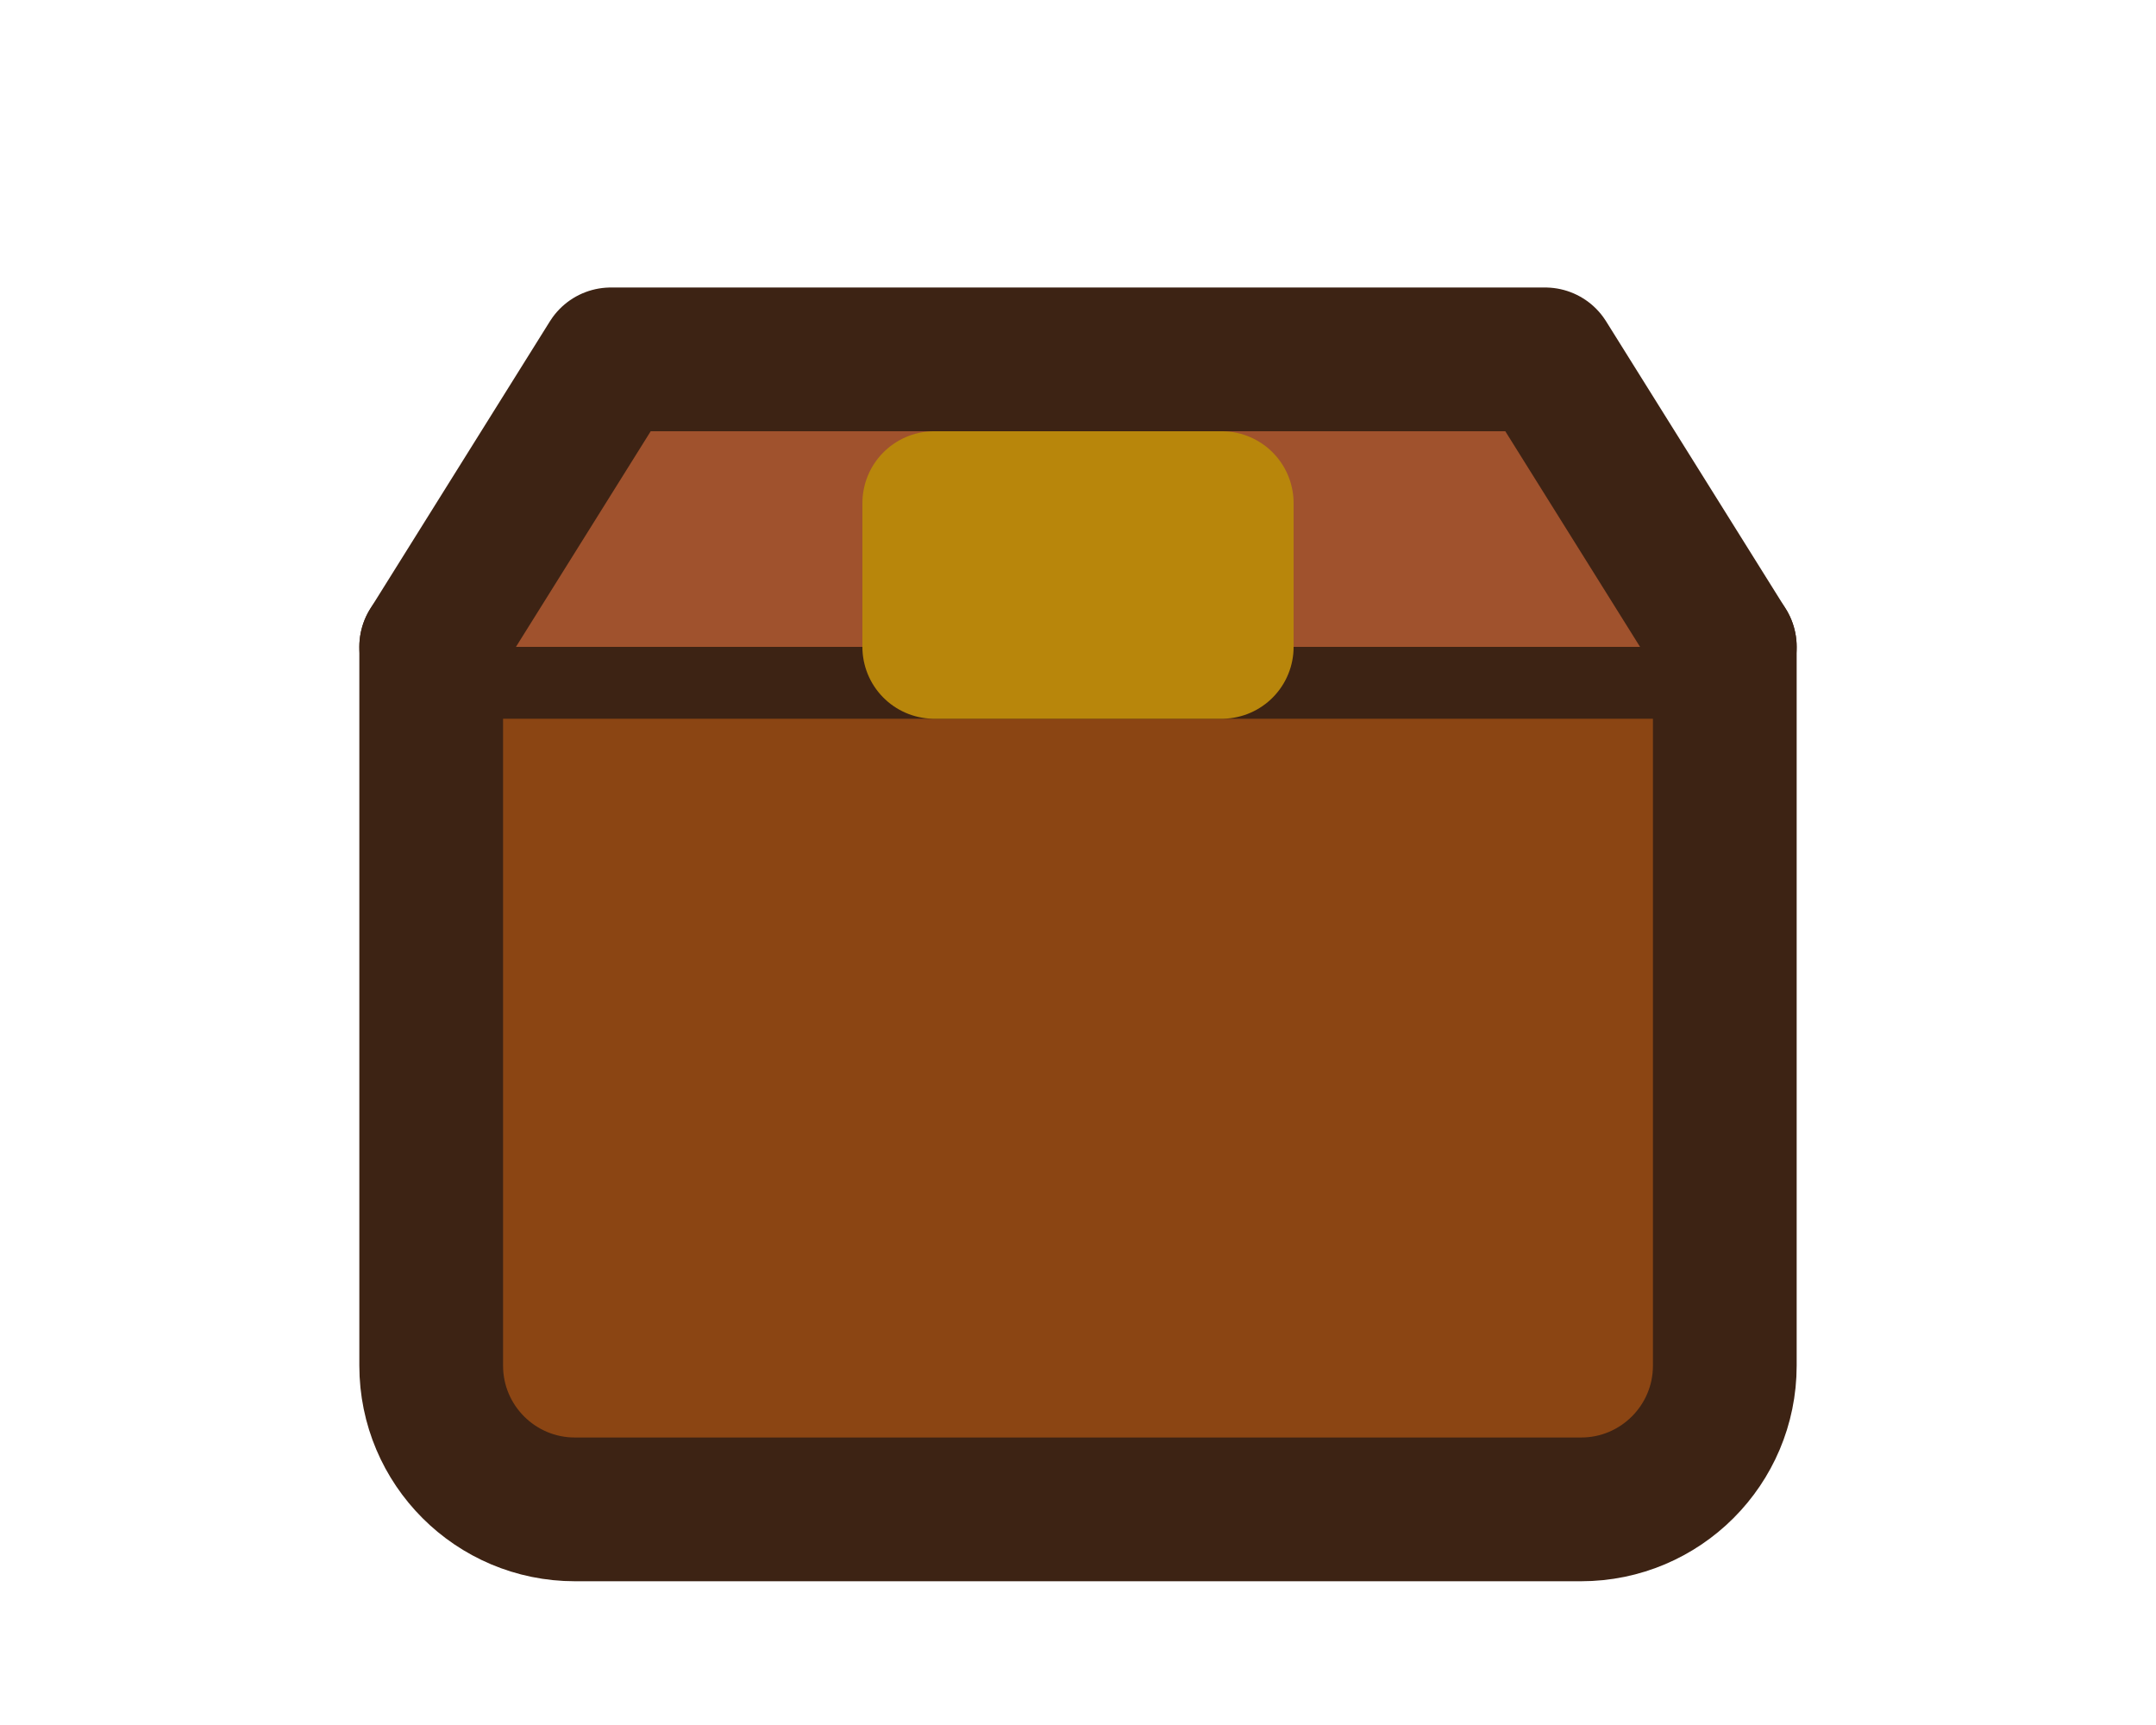
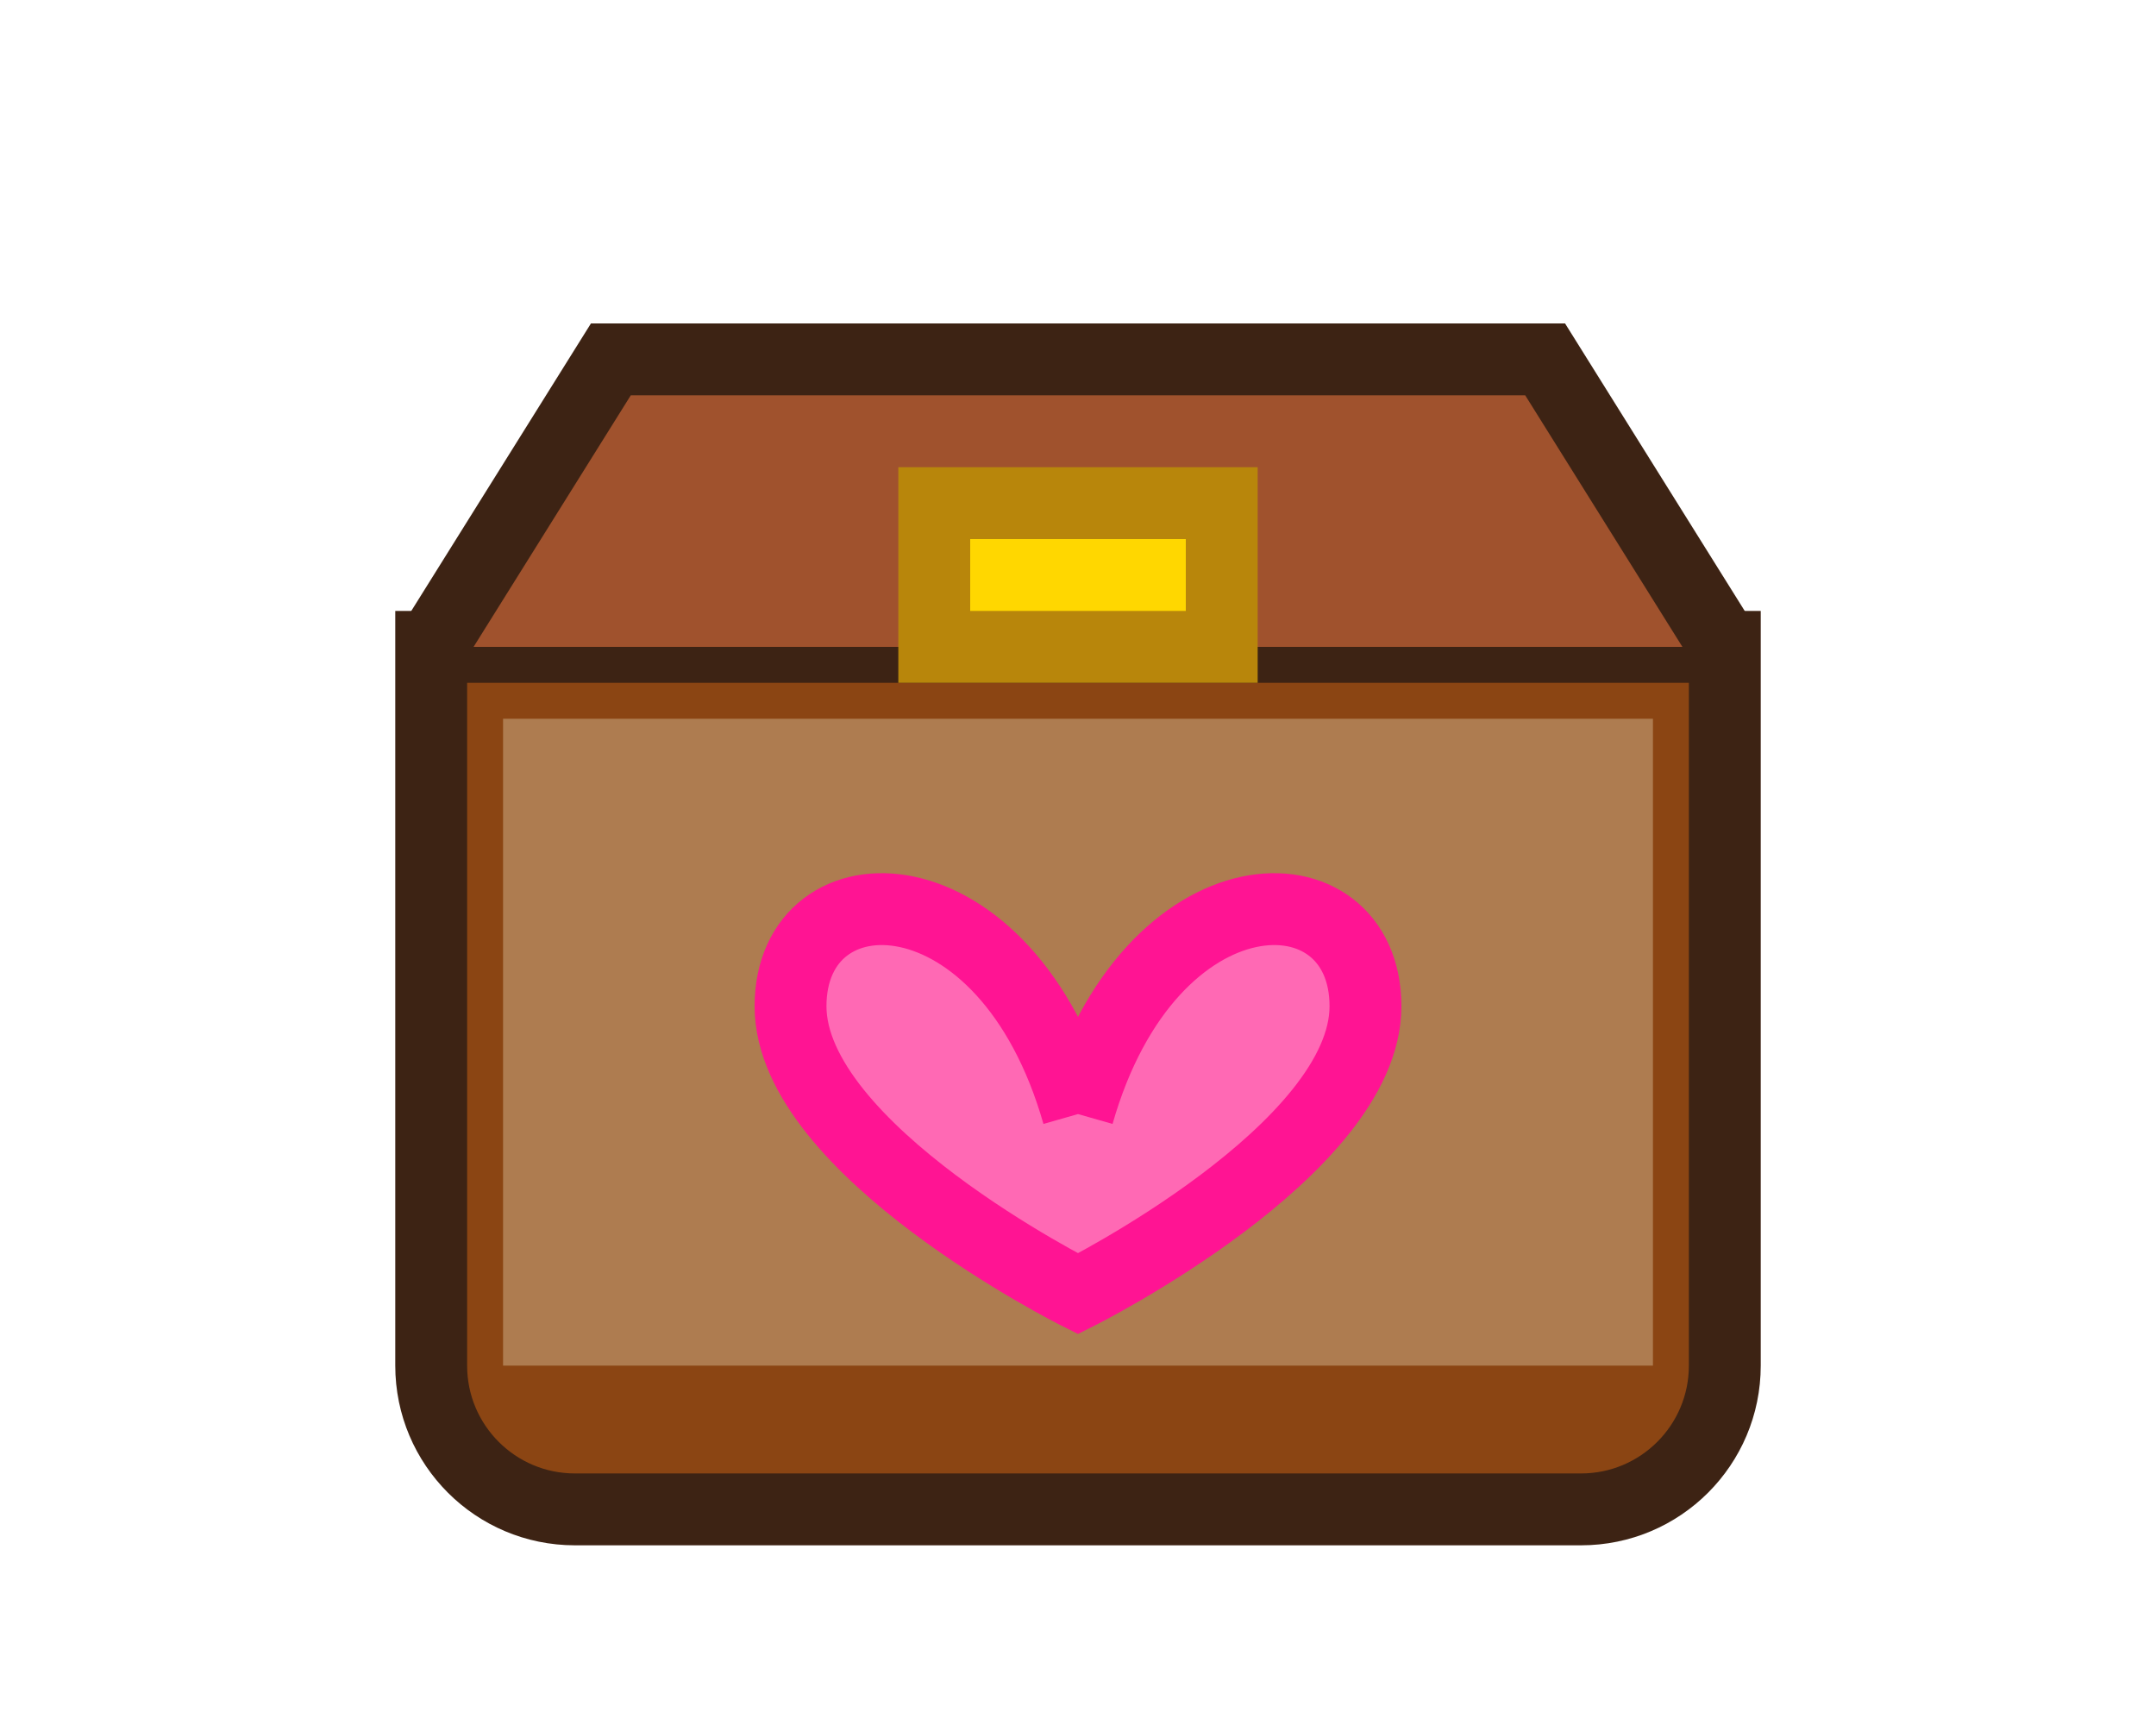
- <svg xmlns="http://www.w3.org/2000/svg" width="200" height="160" viewBox="0 0 24 24" fill="none" stroke-width="2" stroke-linecap="round" stroke-linejoin="round">
-   <path d="M3 9h18v10a2 2 0 0 1-2 2H5a2 2 0 0 1-2-2V9z" fill="#8B4513" stroke="#3D2314" />
-   <g id="lid-group">
-     <path d="M3 9l2.5-4h13L21 9" fill="#A0522D" stroke="#3D2314">
-       <animateTransform attributeName="transform" type="rotate" from="0 12 9" to="-110 12 9" dur="1s" fill="freeze" begin="indefinite" id="lidAnimation" />
+ <svg xmlns="http://www.w3.org/2000/svg" width="200" height="160" viewBox="0 0 24 24">
+   <path d="M3 9h18v10a2 2 0 0 1-2 2H5a2 2 0 0 1-2-2V9z" fill="#8B4513" stroke="#3D2314" stroke-width="1" />
+   <g transform-origin="12 9">
+     <path d="M3 9l2.5-4h13L21 9" fill="#A0522D" stroke="#3D2314" stroke-width="1">
+       <animateTransform attributeName="transform" type="rotate" from="0 12 9" to="-90 12 9" dur="1.5s" fill="freeze" />
    </path>
    <rect x="10" y="7" width="4" height="2" fill="#FFD700" stroke="#B8860B">
-       <animateTransform attributeName="transform" type="rotate" from="0 12 9" to="-110 12 9" dur="1s" fill="freeze" begin="indefinite" id="lockAnimation" />
+       <animateTransform attributeName="transform" type="rotate" from="0 12 9" to="-90 12 9" dur="1.5s" fill="freeze" />
    </rect>
  </g>
-   <rect x="4" y="10" width="16" height="9" fill="#FFFFE0" opacity="0">
-     <animate attributeName="opacity" from="0" to="0.3" dur="1s" fill="freeze" begin="lidAnimation.begin" />
-     <animate attributeName="opacity" values="0.3;0.5;0.3" dur="2s" repeatCount="indefinite" begin="lidAnimation.end" />
+   <rect x="4" y="10" width="16" height="9" fill="#FFFFE0" opacity="0.3">
+     <animate attributeName="opacity" values="0.3;0.5;0.3" dur="2s" repeatCount="indefinite" />
  </rect>
-   <path d="M12 15.5 C11 12 8 12 8 14 C8 16 12 18 12 18 C12 18 16 16 16 14 C16 12 13 12 12 15.5" fill="#FF69B4" stroke="#FF1493" opacity="0">
-     <animate attributeName="opacity" from="0" to="1" dur="0.5s" fill="freeze" begin="lidAnimation.end" />
-     <animate attributeName="fill" values="#FF69B4;#FF1493;#FF69B4" dur="2s" repeatCount="indefinite" begin="lidAnimation.end" />
-     <animate attributeName="transform" values="scale(1);scale(1.1);scale(1)" dur="2s" repeatCount="indefinite" begin="lidAnimation.end" />
+   <path d="M12 15.5 C11 12 8 12 8 14 C8 16 12 18 12 18 C12 18 16 16 16 14 C16 12 13 12 12 15.5" fill="#FF69B4" stroke="#FF1493">
+     <animate attributeName="fill" values="#FF69B4;#FF1493;#FF69B4" dur="2s" repeatCount="indefinite" />
+     <animate attributeName="transform" values="scale(1);scale(1.1);scale(1)" dur="2s" repeatCount="indefinite" />
  </path>
</svg>
